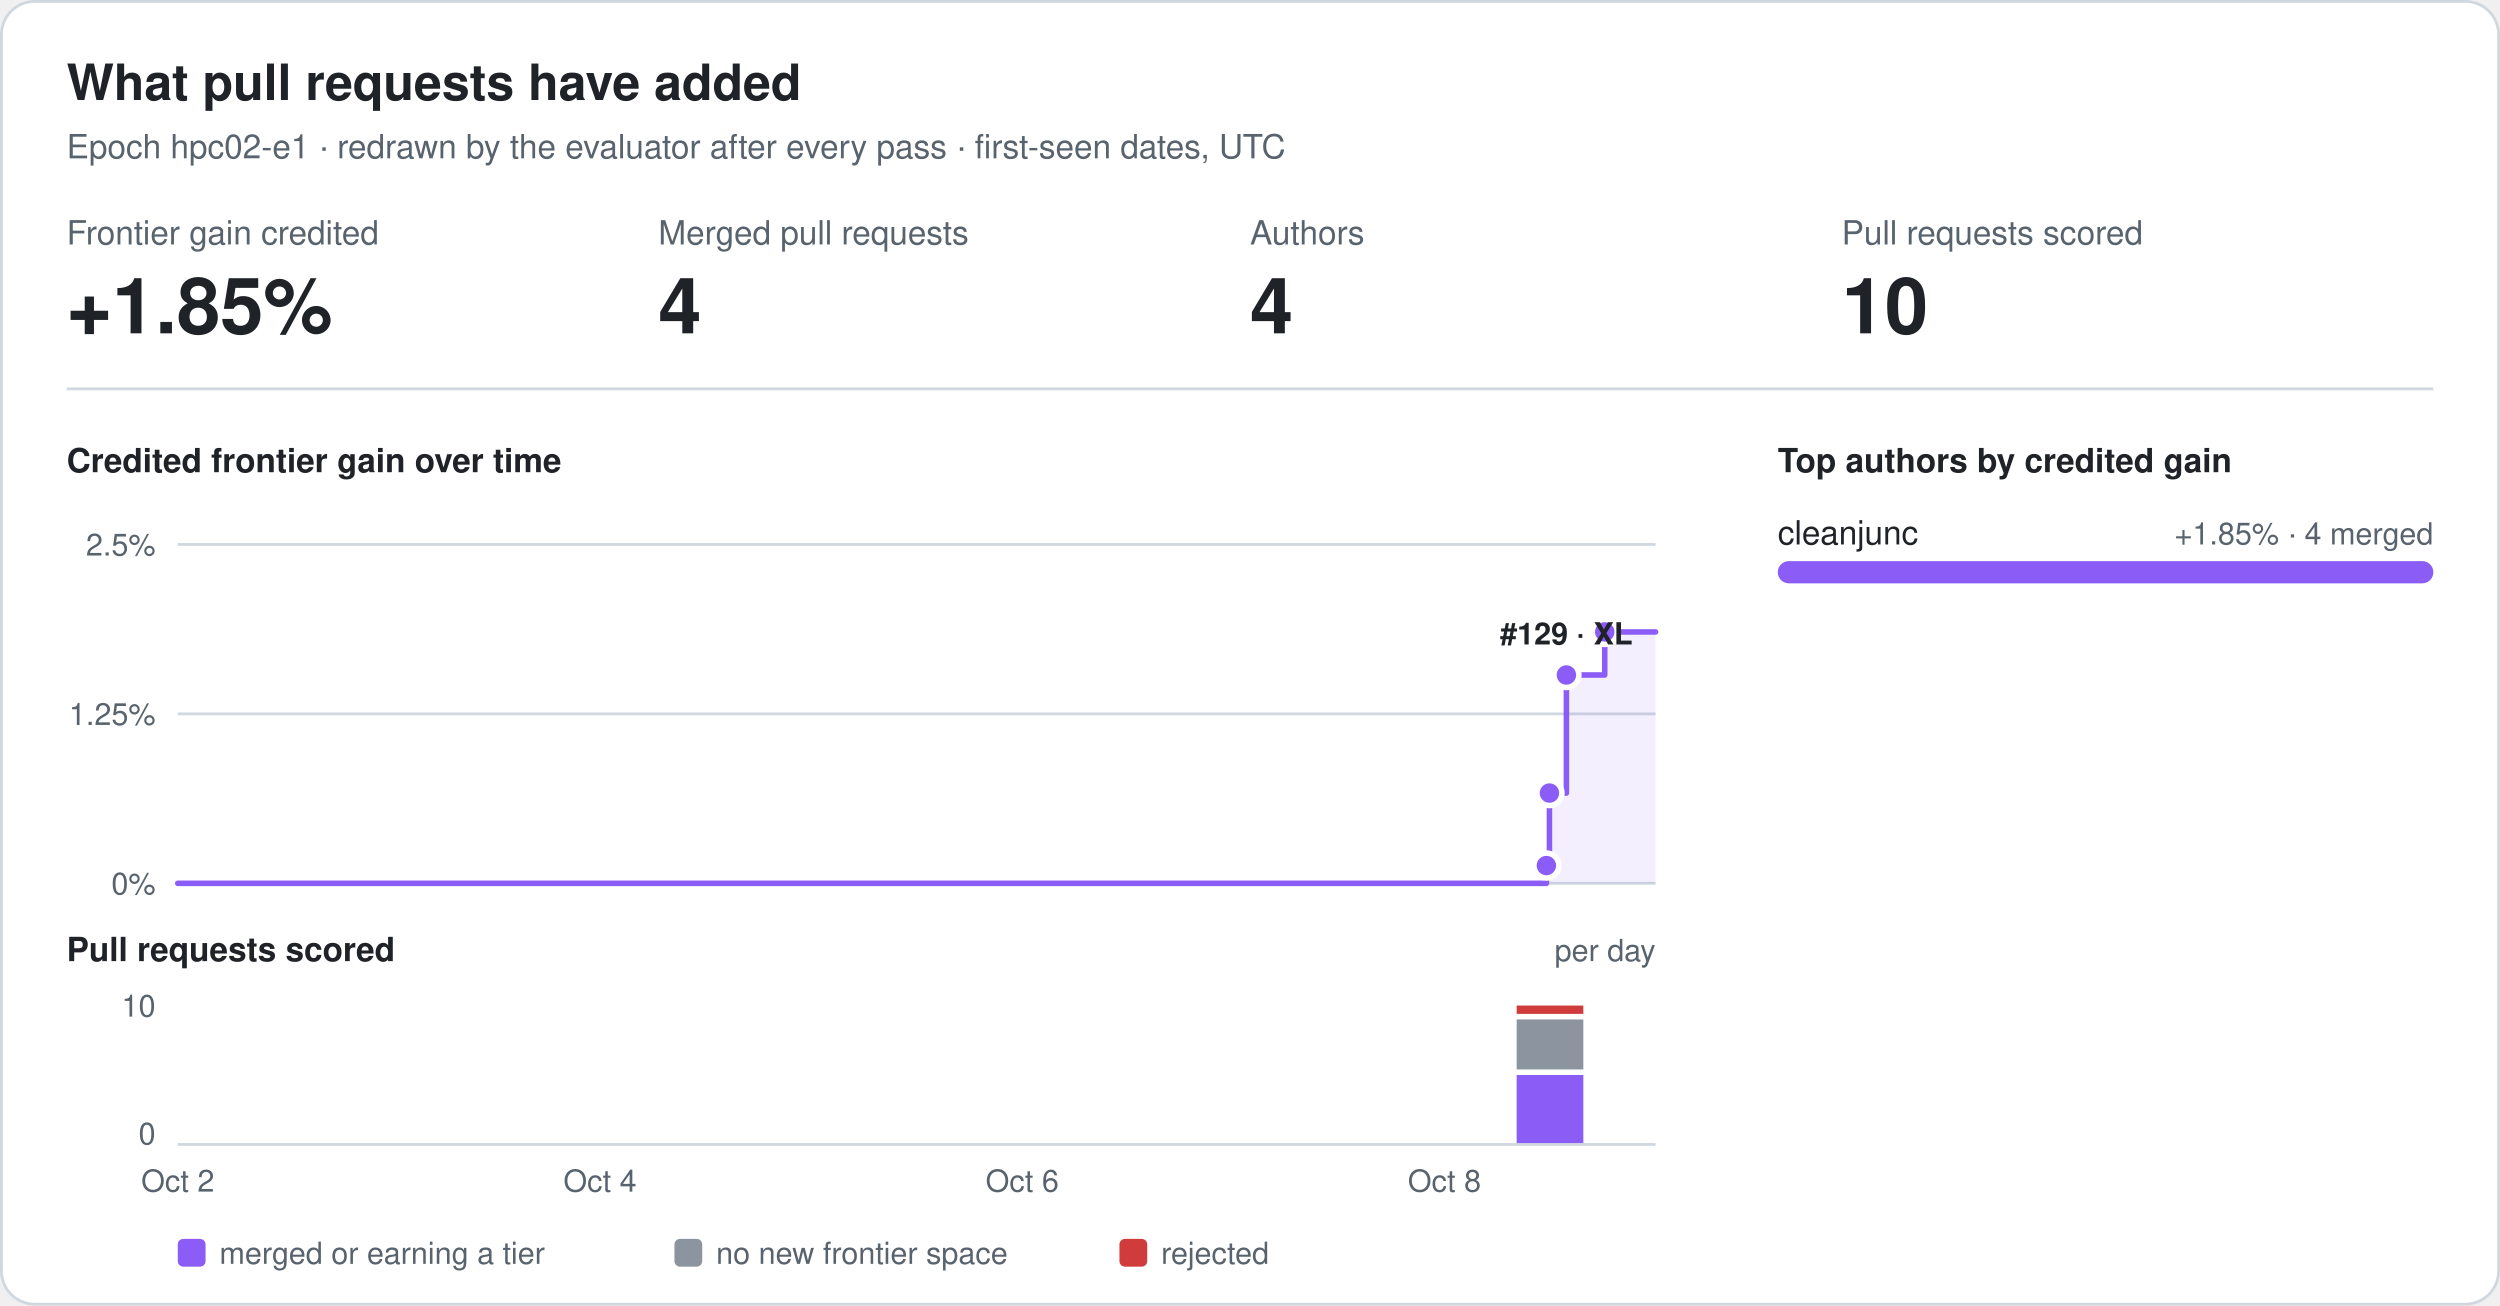
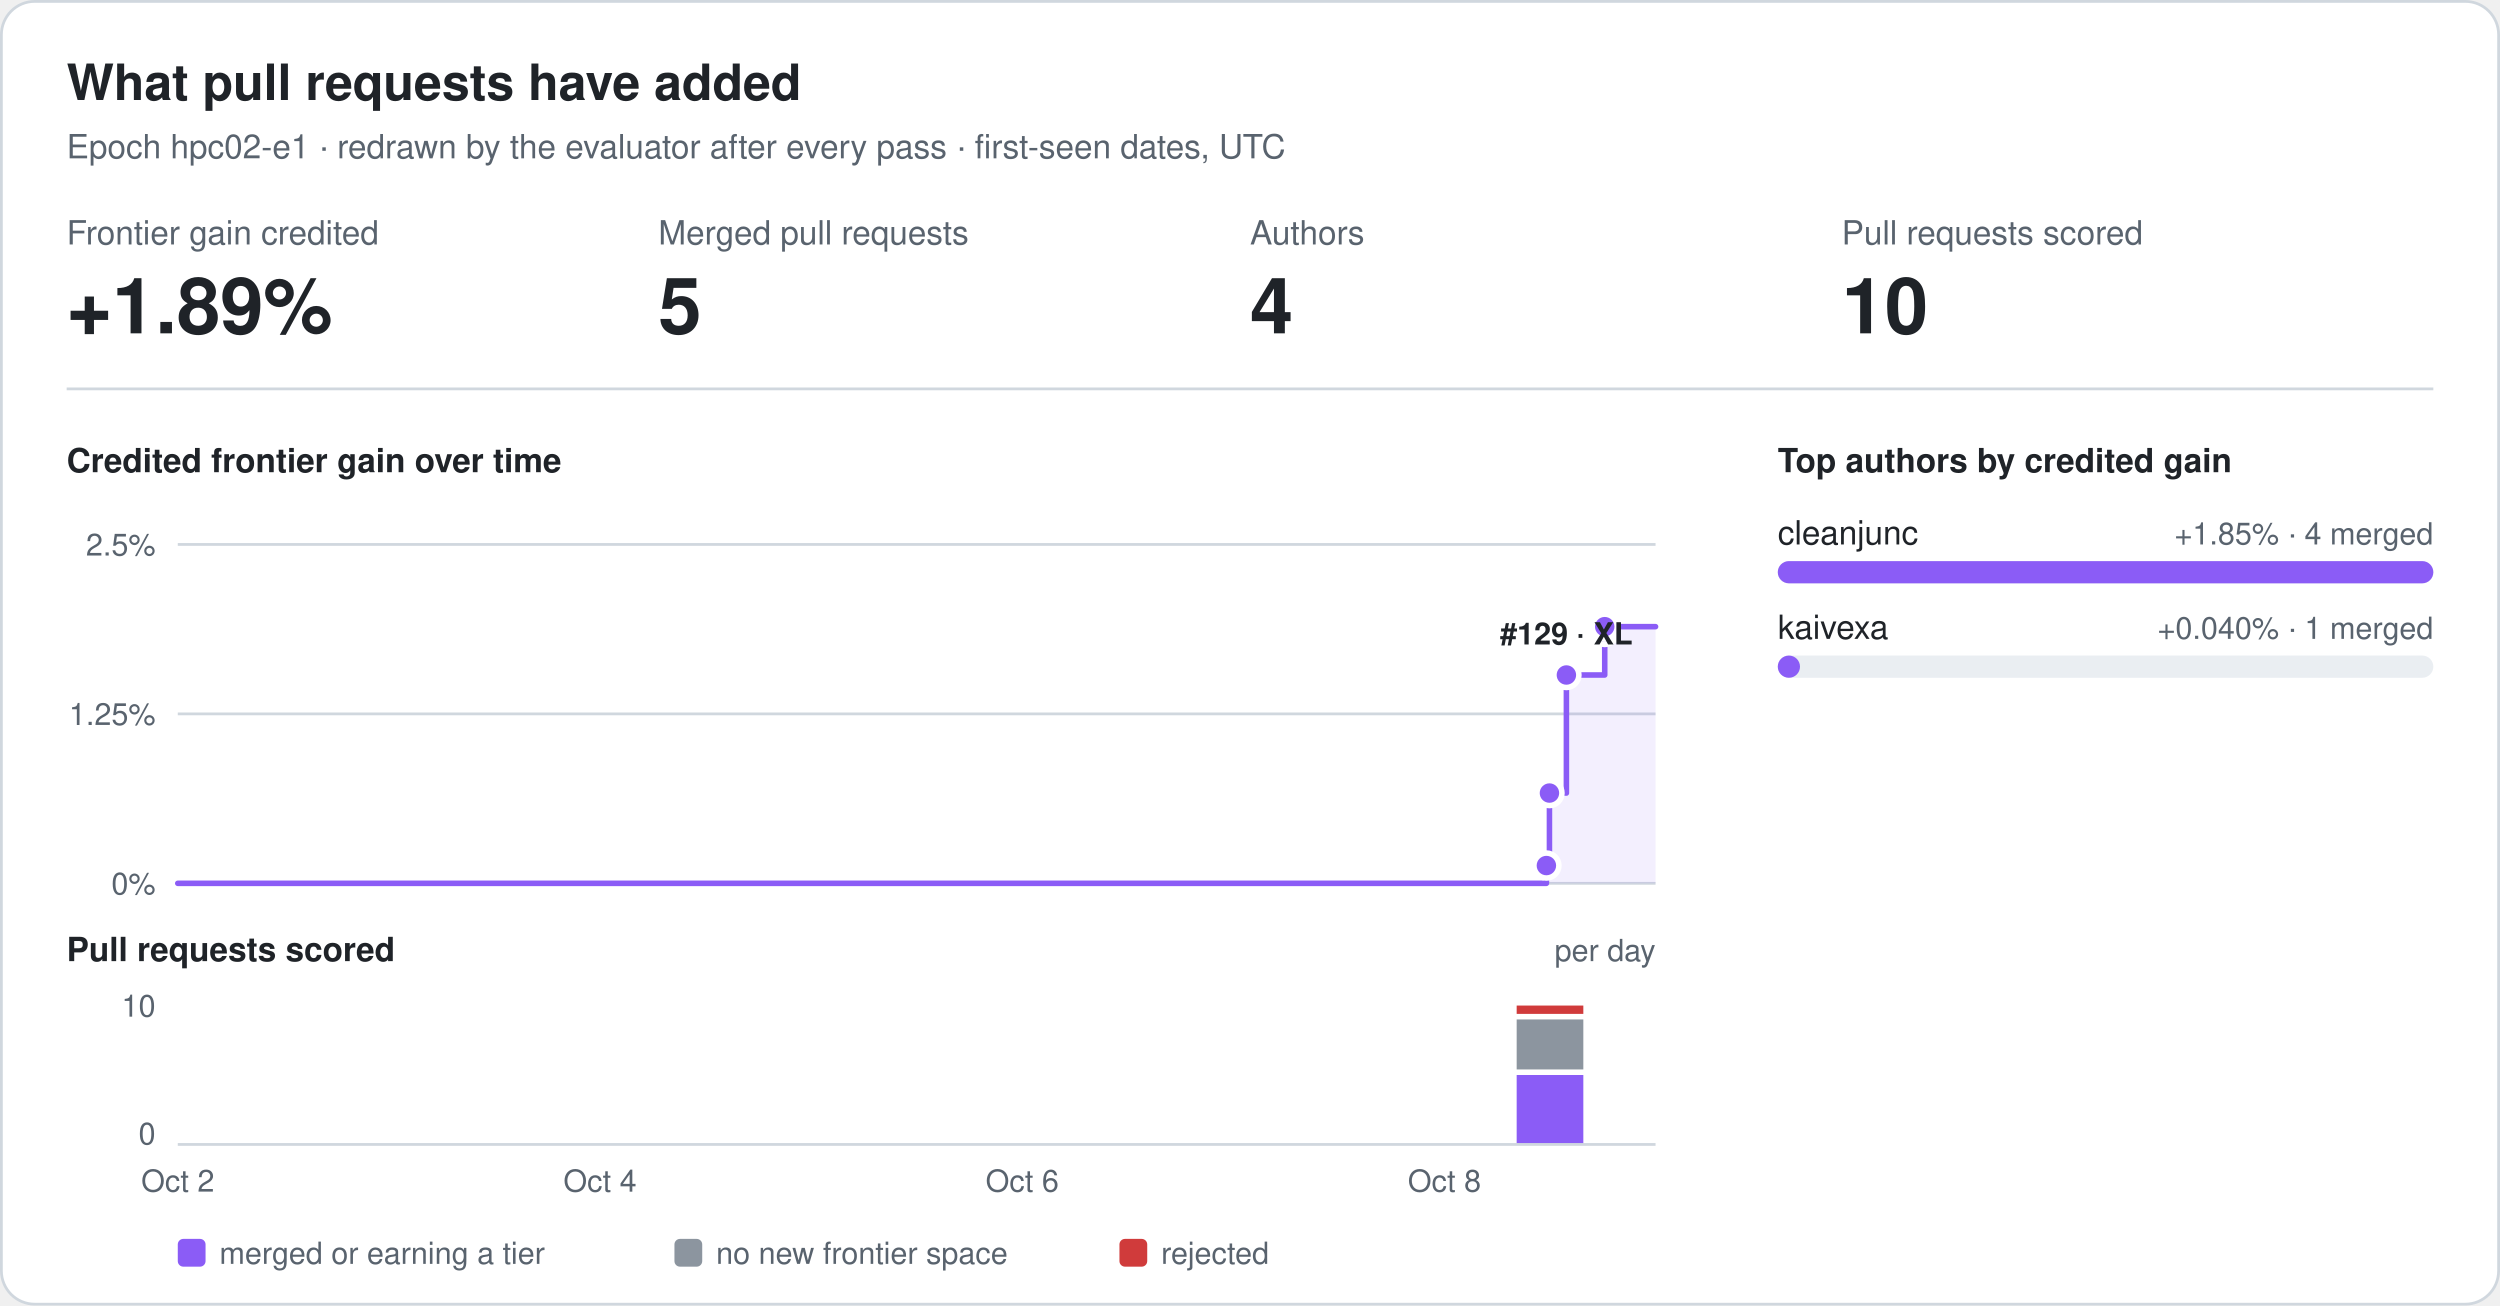
- <svg xmlns="http://www.w3.org/2000/svg" width="900" height="470" viewBox="0 0 900 470" font-family="-apple-system,BlinkMacSystemFont,'Segoe UI',Helvetica,Arial,sans-serif" role="img" aria-label="Frontier gain credited to merged pull requests: +1.85% from 4 merges, 10 pull requests scored">
+ <svg xmlns="http://www.w3.org/2000/svg" width="900" height="470" viewBox="0 0 900 470" font-family="-apple-system,BlinkMacSystemFont,'Segoe UI',Helvetica,Arial,sans-serif" role="img" aria-label="Frontier gain credited to merged pull requests: +1.89% from 5 merges, 10 pull requests scored">
  <style>
.bg{fill:#ffffff;stroke:#d0d7de}.t{fill:#1f2328}.m{fill:#59636e}.rule{stroke:#d0d7de}.ring{stroke:#ffffff}
.acc{fill:#8b5cf6}.accl{stroke:#8b5cf6}.wash{fill:#8b5cf6;fill-opacity:.1}.gry{fill:#8c959f}.rej{fill:#d03b3b}.track{fill:#eaeef2}.tk{stroke:#1f2328}
@media (prefers-color-scheme: dark){
.bg{fill:#0d1117;stroke:#30363d}.t{fill:#e6edf3}.m{fill:#9198a1}.rule{stroke:#30363d}.ring{stroke:#0d1117}
.acc{fill:#9a75f8}.accl{stroke:#9a75f8}.wash{fill:#9a75f8;fill-opacity:.14}.gry{fill:#9198a1}.rej{fill:#e5534b}.track{fill:#21262d}.tk{stroke:#e6edf3}}
</style>
  <rect class="bg" x="0.5" y="0.5" width="899" height="469" rx="12" />
  <text x="24.0" y="36.0" class="t" font-size="18" font-weight="600" text-anchor="start">What pull requests have added</text>
  <text x="24.0" y="57.0" class="m" font-size="12" font-weight="400" text-anchor="start">Epoch hpc02-e1 · redrawn by the evaluator after every pass · first-seen dates, UTC</text>
  <text x="24.0" y="88.0" class="m" font-size="12" font-weight="400" text-anchor="start">Frontier gain credited</text>
-   <text x="24.0" y="120.0" class="t" font-size="28" font-weight="600" text-anchor="start">+1.85%</text>
+   <text x="24.0" y="120.0" class="t" font-size="28" font-weight="600" text-anchor="start">+1.89%</text>
  <text x="237.0" y="88.0" class="m" font-size="12" font-weight="400" text-anchor="start">Merged pull requests</text>
-   <text x="237.0" y="120.0" class="t" font-size="28" font-weight="600" text-anchor="start">4</text>
+   <text x="237.0" y="120.0" class="t" font-size="28" font-weight="600" text-anchor="start">5</text>
  <text x="450.0" y="88.0" class="m" font-size="12" font-weight="400" text-anchor="start">Authors</text>
  <text x="450.0" y="120.0" class="t" font-size="28" font-weight="600" text-anchor="start">4</text>
  <text x="663.0" y="88.0" class="m" font-size="12" font-weight="400" text-anchor="start">Pull requests scored</text>
  <text x="663.0" y="120.0" class="t" font-size="28" font-weight="600" text-anchor="start">10</text>
  <line class="rule" x1="24" x2="876" y1="140" y2="140" stroke-width="1" />
  <text x="24.0" y="170.0" class="t" font-size="12" font-weight="600" text-anchor="start">Credited frontier gain over time</text>
  <text x="24.0" y="346.0" class="t" font-size="12" font-weight="600" text-anchor="start">Pull requests scored</text>
  <line class="rule" x1="64" x2="596" y1="318.0" y2="318.0" stroke-width="1" />
  <text x="56.0" y="322.0" class="m" font-size="11" font-weight="400" text-anchor="end">0%</text>
  <line class="rule" x1="64" x2="596" y1="257.0" y2="257.0" stroke-width="1" />
  <text x="56.0" y="261.0" class="m" font-size="11" font-weight="400" text-anchor="end">1.25%</text>
  <line class="rule" x1="64" x2="596" y1="196.0" y2="196.0" stroke-width="1" />
  <text x="56.0" y="200.0" class="m" font-size="11" font-weight="400" text-anchor="end">2.5%</text>
-   <polygon class="wash" points="64.0,318.0 556.7,318.0 556.7,311.6 557.8,311.6 557.8,285.5 563.9,285.5 563.9,243.0 577.7,243.0 577.7,227.5 596.0,227.5 596.0,318.0" />
-   <polyline class="accl" points="64.0,318.0 556.7,318.0 556.7,311.6 557.8,311.6 557.8,285.5 563.9,285.5 563.9,243.0 577.7,243.0 577.7,227.5 596.0,227.5" fill="none" stroke-width="2" stroke-linejoin="round" stroke-linecap="round" />
+   <polygon class="wash" points="64.0,318.0 556.7,318.0 556.7,311.6 557.8,311.6 557.8,285.5 563.9,285.5 563.9,243.0 577.7,243.0 577.7,227.5 577.7,227.5 577.7,225.6 596.0,225.6 596.0,318.0" />
+   <polyline class="accl" points="64.0,318.0 556.7,318.0 556.7,311.6 557.8,311.6 557.8,285.5 563.9,285.5 563.9,243.0 577.7,243.0 577.7,227.5 577.7,227.5 577.7,225.6 596.0,225.6" fill="none" stroke-width="2" stroke-linejoin="round" stroke-linecap="round" />
  <circle class="acc ring" cx="556.7" cy="311.6" r="4.5" stroke-width="2" />
  <circle class="acc ring" cx="557.8" cy="285.5" r="4.5" stroke-width="2" />
  <circle class="acc ring" cx="563.9" cy="243.0" r="4.5" stroke-width="2" />
  <circle class="acc ring" cx="577.7" cy="227.5" r="4.5" stroke-width="2" />
+   <circle class="acc ring" cx="577.7" cy="225.6" r="4.5" stroke-width="2" />
  <text x="563.9" y="232.0" class="t" font-size="11" font-weight="600" text-anchor="middle">#129 · XL</text>
  <rect class="acc" x="546.0" y="387.0" width="24.0" height="25.0" />
  <rect class="gry" x="546.0" y="367.0" width="24.0" height="18.0" />
  <rect class="rej" x="546.0" y="362.0" width="24.0" height="3.0" />
  <line class="rule" x1="64" x2="596" y1="412" y2="412" stroke-width="1" />
  <text x="56.0" y="366.0" class="m" font-size="11" font-weight="400" text-anchor="end">10</text>
  <text x="56.0" y="412.0" class="m" font-size="11" font-weight="400" text-anchor="end">0</text>
  <text x="596.0" y="346.0" class="m" font-size="11" font-weight="400" text-anchor="end">per day</text>
  <text x="64.0" y="429.0" class="m" font-size="11" font-weight="400" text-anchor="middle">Oct 2</text>
  <text x="216.0" y="429.0" class="m" font-size="11" font-weight="400" text-anchor="middle">Oct 4</text>
  <text x="368.0" y="429.0" class="m" font-size="11" font-weight="400" text-anchor="middle">Oct 6</text>
  <text x="520.0" y="429.0" class="m" font-size="11" font-weight="400" text-anchor="middle">Oct 8</text>
  <rect class="acc" x="64" y="446" width="10" height="10" rx="2" />
  <text x="79.0" y="455.0" class="m" font-size="11" font-weight="400" text-anchor="start">merged or earning a tier</text>
  <rect class="gry" x="242.8" y="446" width="10" height="10" rx="2" />
  <text x="257.8" y="455.0" class="m" font-size="11" font-weight="400" text-anchor="start">no new frontier space</text>
  <rect class="rej" x="403.0" y="446" width="10" height="10" rx="2" />
  <text x="418.0" y="455.0" class="m" font-size="11" font-weight="400" text-anchor="start">rejected</text>
  <text x="640.0" y="170.0" class="t" font-size="12" font-weight="600" text-anchor="start">Top authors by credited gain</text>
  <text x="640.0" y="196.0" class="t" font-size="12" font-weight="400" text-anchor="start">cleanjunc</text>
  <text x="876.0" y="196.0" class="m" font-size="11" font-weight="400" text-anchor="end">+1.85% · 4 merged</text>
  <rect class="track" x="640" y="202" width="236" height="8" rx="4" />
  <rect class="acc" x="640" y="202" width="236.0" height="8" rx="4" />
+   <text x="640.0" y="230.0" class="t" font-size="12" font-weight="400" text-anchor="start">kaivexa</text>
+   <text x="876.0" y="230.0" class="m" font-size="11" font-weight="400" text-anchor="end">+0.040% · 1 merged</text>
+   <rect class="track" x="640" y="236" width="236" height="8" rx="4" />
+   <rect class="acc" x="640" y="236" width="8.0" height="8" rx="4" />
</svg>
